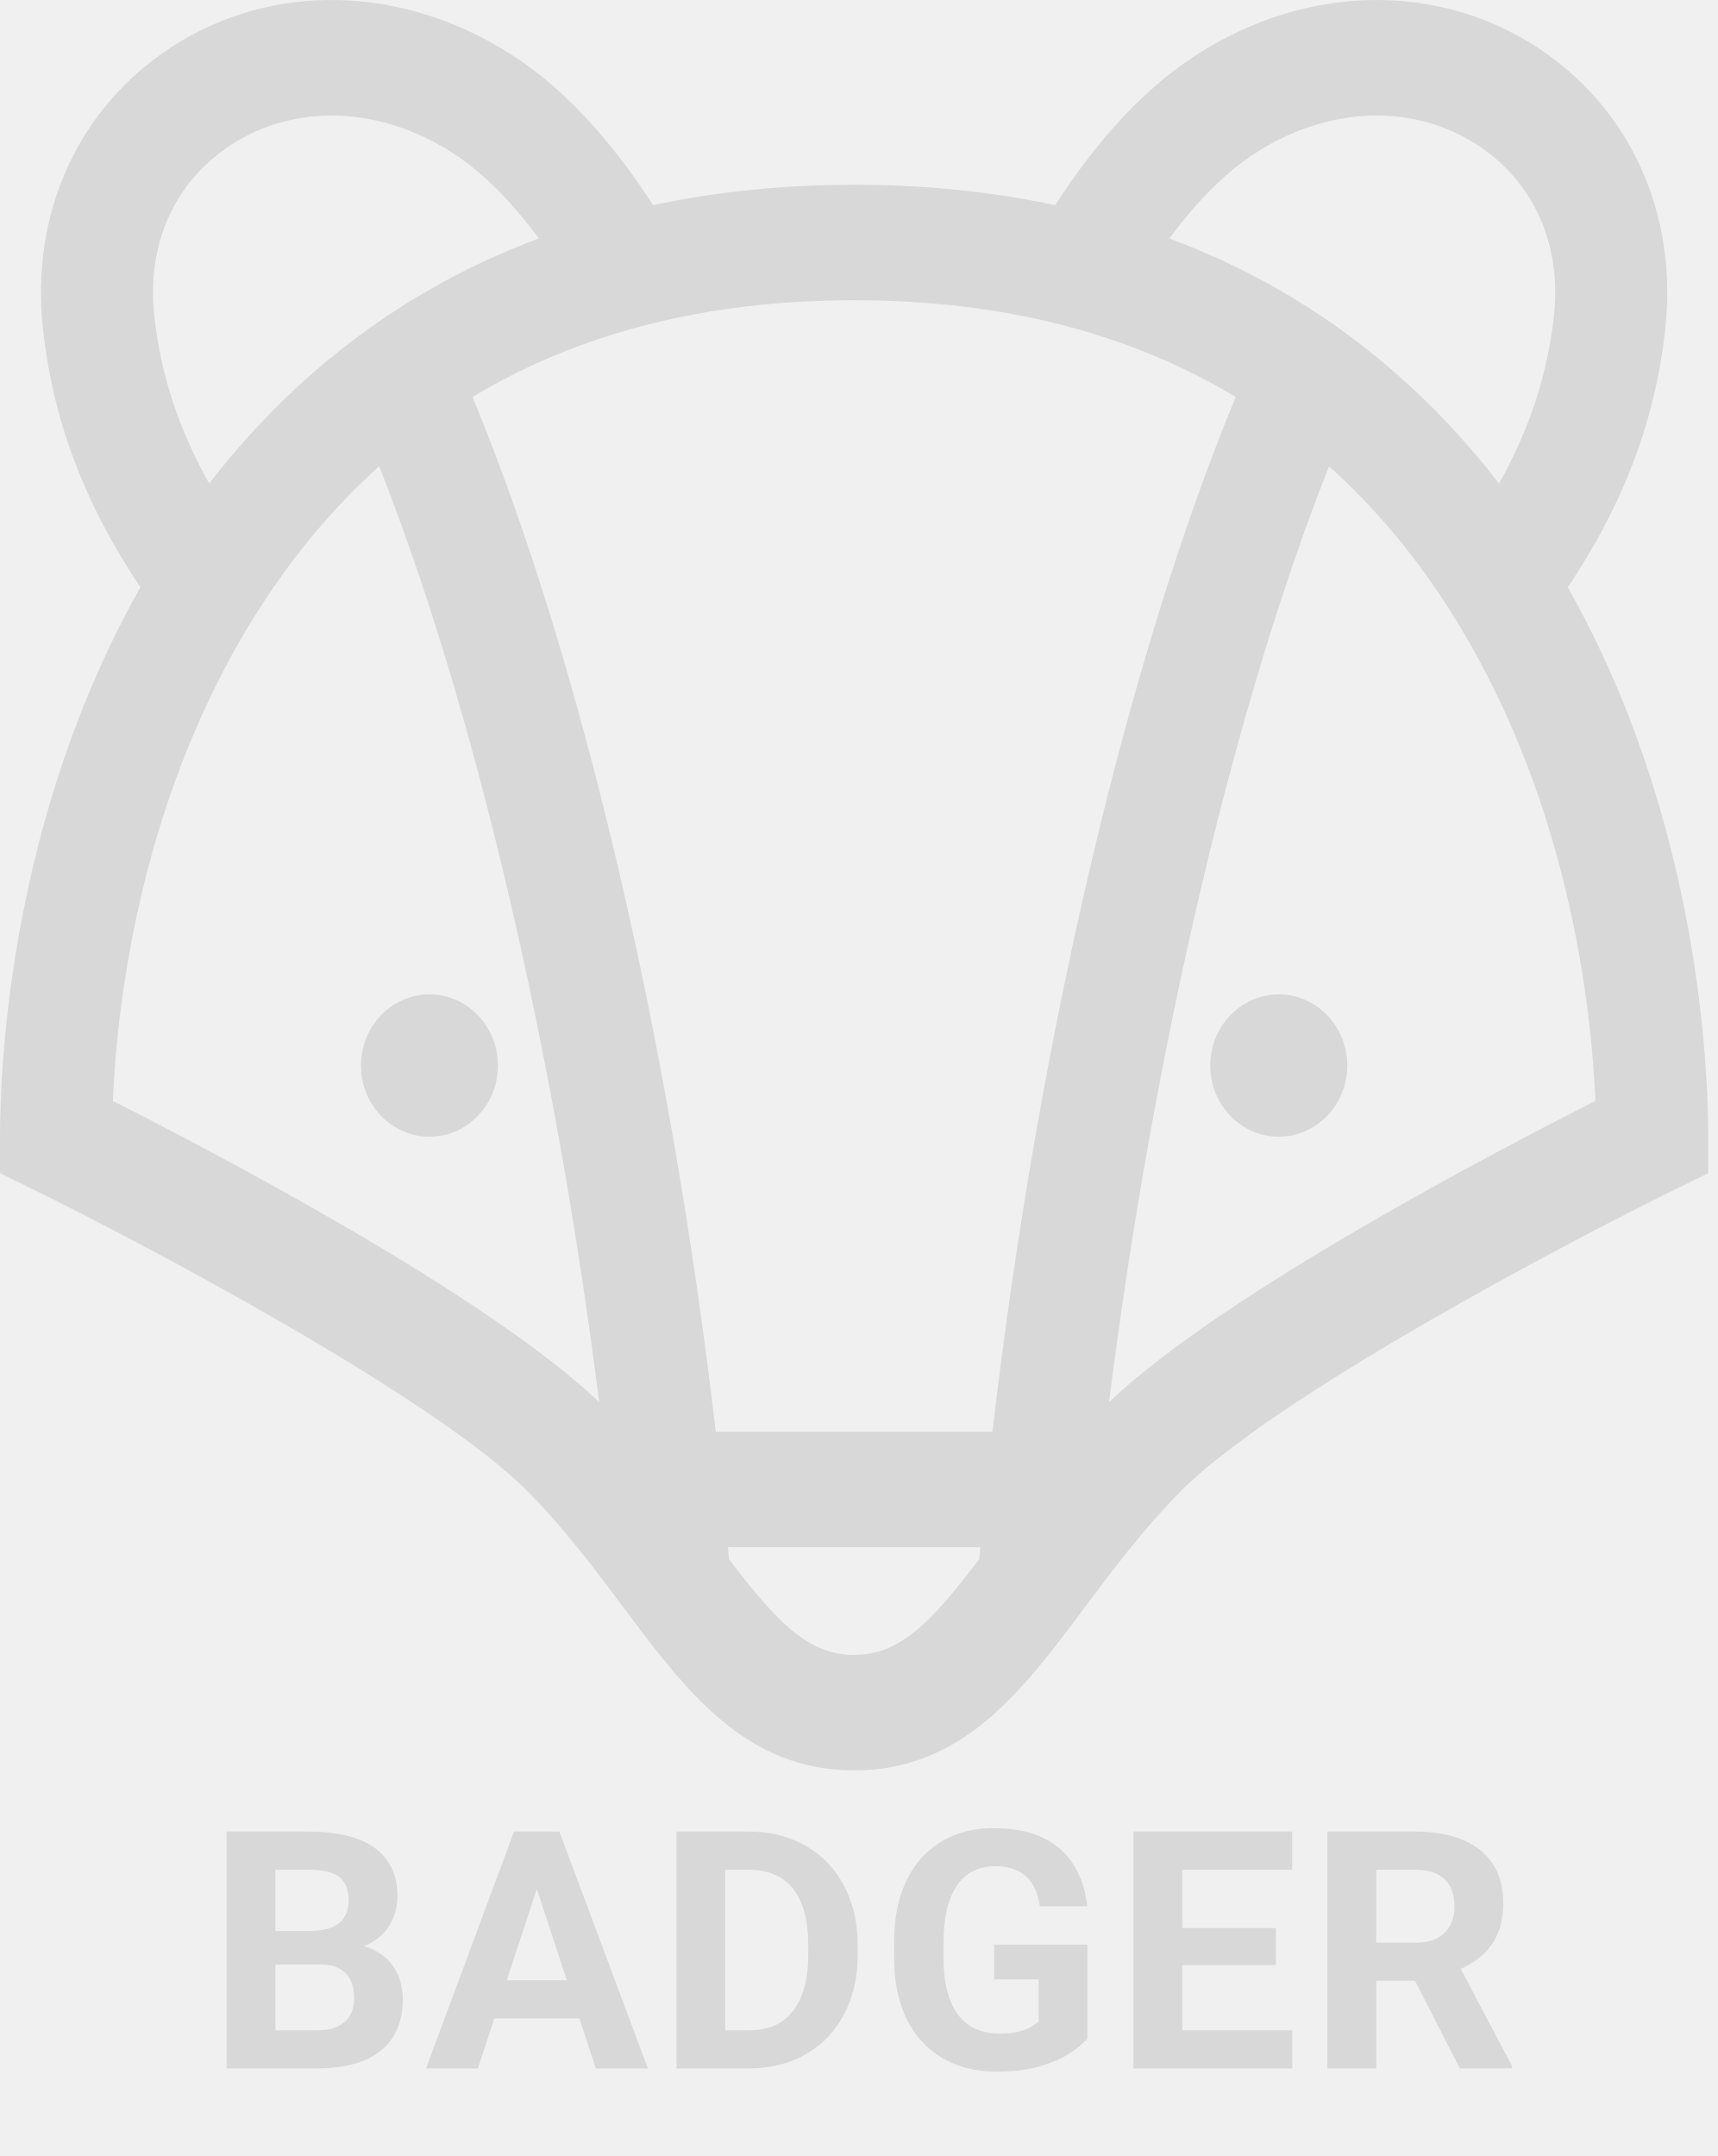
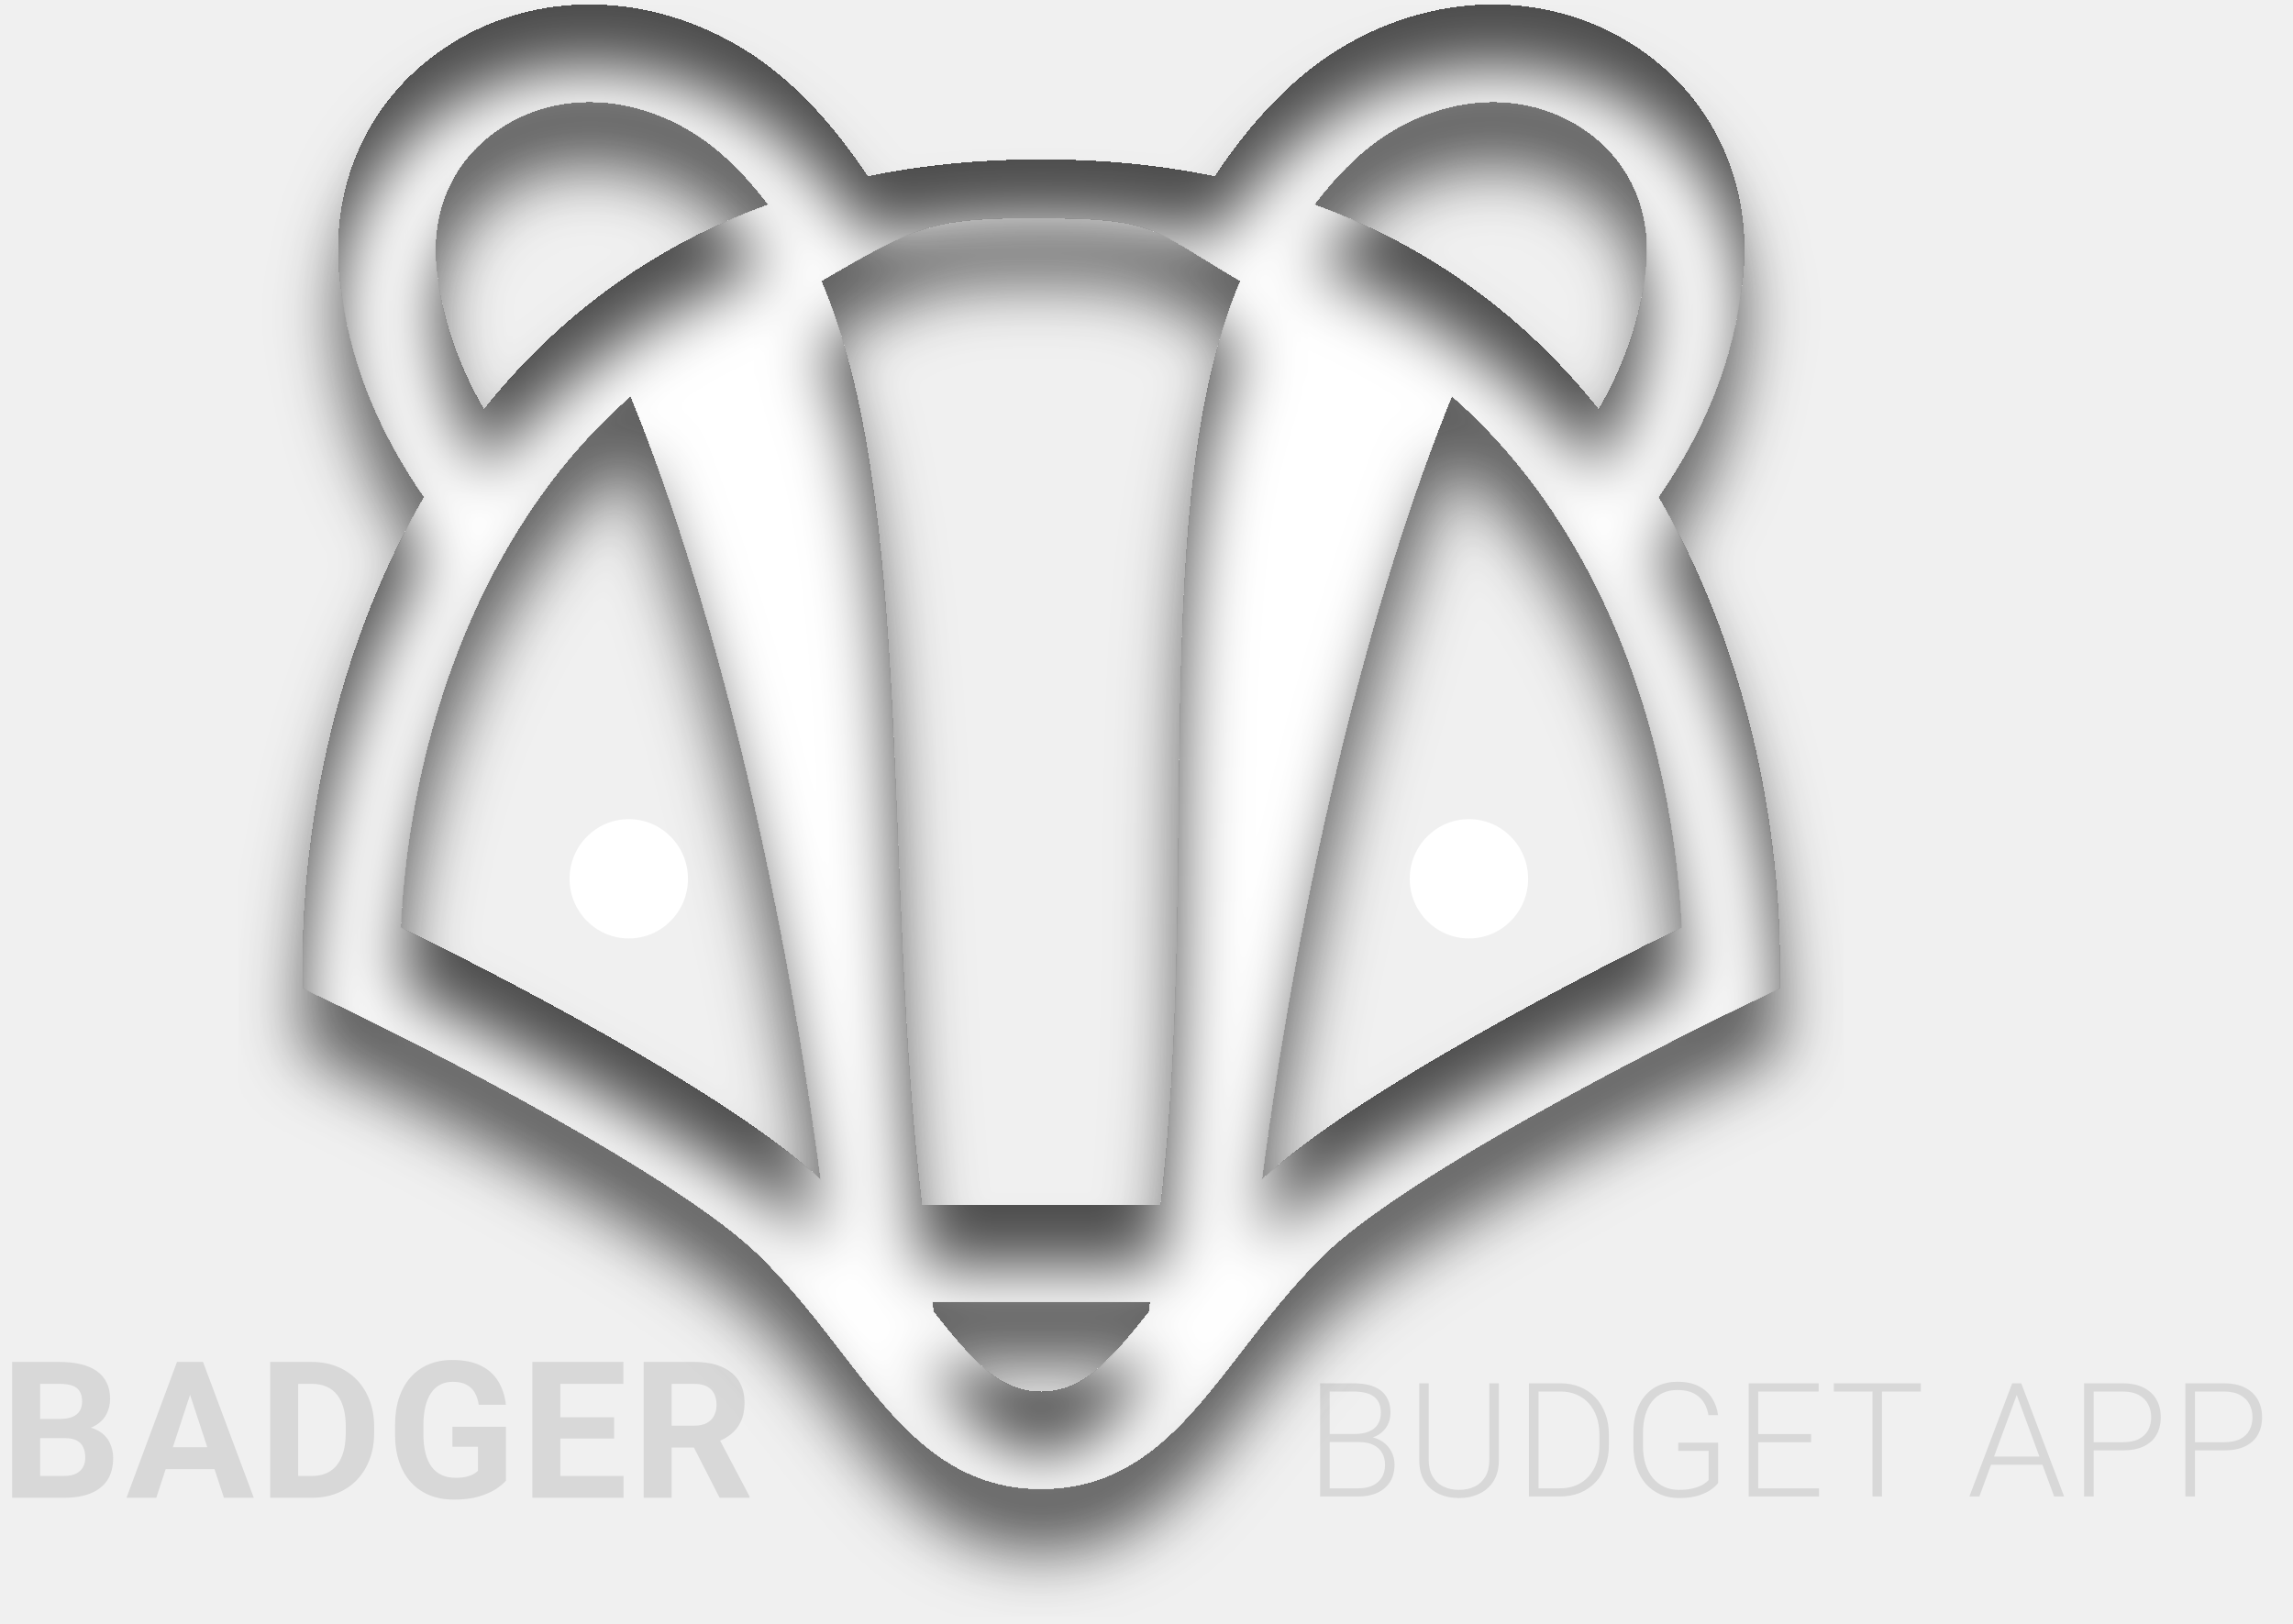
- <svg xmlns="http://www.w3.org/2000/svg" width="98" height="123" viewBox="0 0 98 123" fill="none">
-   <path d="M18.218 112.072H14.749L14.73 110.161H17.643C18.157 110.161 18.577 110.096 18.905 109.966C19.233 109.83 19.477 109.635 19.638 109.381C19.805 109.122 19.888 108.806 19.888 108.435C19.888 108.014 19.808 107.674 19.647 107.415C19.493 107.155 19.248 106.966 18.914 106.849C18.587 106.731 18.163 106.672 17.643 106.672H15.714V118H12.93V104.492H17.643C18.429 104.492 19.131 104.566 19.749 104.715C20.374 104.863 20.903 105.089 21.336 105.392C21.769 105.695 22.099 106.079 22.328 106.542C22.557 107 22.672 107.544 22.672 108.175C22.672 108.732 22.545 109.245 22.291 109.715C22.044 110.185 21.651 110.569 21.113 110.866C20.581 111.163 19.885 111.326 19.026 111.357L18.218 112.072ZM18.098 118H13.988L15.073 115.829H18.098C18.587 115.829 18.985 115.752 19.295 115.597C19.604 115.436 19.833 115.22 19.981 114.948C20.13 114.676 20.204 114.363 20.204 114.011C20.204 113.615 20.136 113.272 20 112.981C19.87 112.69 19.66 112.468 19.369 112.313C19.078 112.152 18.695 112.072 18.218 112.072H15.537L15.556 110.161H18.896L19.536 110.912C20.358 110.9 21.02 111.045 21.521 111.348C22.028 111.645 22.396 112.032 22.625 112.508C22.86 112.984 22.978 113.494 22.978 114.039C22.978 114.904 22.789 115.634 22.412 116.228C22.035 116.816 21.481 117.258 20.751 117.555C20.028 117.852 19.143 118 18.098 118ZM30.937 106.802L27.264 118H24.304L29.323 104.492H31.206L30.937 106.802ZM33.99 118L30.306 106.802L30.01 104.492H31.912L36.958 118H33.99ZM33.823 112.972V115.152H26.688V112.972H33.823ZM42.738 118H39.797L39.815 115.829H42.738C43.468 115.829 44.083 115.665 44.584 115.337C45.085 115.003 45.462 114.518 45.716 113.881C45.976 113.244 46.105 112.474 46.105 111.571V110.912C46.105 110.219 46.031 109.61 45.883 109.084C45.741 108.559 45.527 108.117 45.243 107.758C44.958 107.399 44.609 107.13 44.194 106.951C43.78 106.765 43.304 106.672 42.766 106.672H39.741V104.492H42.766C43.669 104.492 44.494 104.647 45.243 104.956C45.997 105.259 46.65 105.695 47.2 106.264C47.751 106.833 48.174 107.514 48.471 108.305C48.774 109.091 48.926 109.966 48.926 110.931V111.571C48.926 112.529 48.774 113.405 48.471 114.196C48.174 114.988 47.751 115.668 47.2 116.237C46.656 116.8 46.003 117.236 45.243 117.545C44.488 117.848 43.653 118 42.738 118ZM41.374 104.492V118H38.591V104.492H41.374ZM62.034 110.94V116.293C61.824 116.547 61.499 116.822 61.06 117.119C60.621 117.409 60.055 117.66 59.362 117.87C58.67 118.08 57.832 118.186 56.848 118.186C55.976 118.186 55.181 118.043 54.464 117.759C53.746 117.468 53.128 117.044 52.608 116.488C52.095 115.931 51.699 115.251 51.421 114.447C51.143 113.637 51.004 112.712 51.004 111.673V110.829C51.004 109.79 51.136 108.865 51.403 108.055C51.675 107.244 52.061 106.561 52.562 106.004C53.063 105.448 53.66 105.024 54.353 104.733C55.045 104.443 55.815 104.297 56.663 104.297C57.838 104.297 58.803 104.489 59.557 104.873C60.312 105.25 60.887 105.776 61.283 106.45C61.685 107.118 61.932 107.885 62.025 108.75H59.325C59.257 108.293 59.127 107.894 58.936 107.554C58.744 107.214 58.469 106.948 58.11 106.756C57.757 106.564 57.3 106.468 56.737 106.468C56.273 106.468 55.859 106.564 55.494 106.756C55.135 106.941 54.832 107.217 54.585 107.582C54.337 107.946 54.148 108.398 54.019 108.936C53.889 109.474 53.824 110.099 53.824 110.81V111.673C53.824 112.378 53.892 113.003 54.028 113.547C54.164 114.085 54.365 114.54 54.631 114.911C54.903 115.276 55.237 115.551 55.633 115.736C56.029 115.922 56.489 116.015 57.015 116.015C57.454 116.015 57.819 115.978 58.11 115.903C58.407 115.829 58.645 115.739 58.824 115.634C59.01 115.523 59.152 115.418 59.251 115.319V112.925H56.709V110.94H62.034ZM73.723 115.829V118H66.533V115.829H73.723ZM67.443 104.492V118H64.659V104.492H67.443ZM72.786 109.994V112.109H66.533V109.994H72.786ZM73.714 104.492V106.672H66.533V104.492H73.714ZM75.727 104.492H80.764C81.797 104.492 82.685 104.647 83.427 104.956C84.175 105.265 84.751 105.723 85.153 106.329C85.555 106.935 85.756 107.681 85.756 108.565C85.756 109.289 85.632 109.91 85.385 110.43C85.143 110.943 84.8 111.373 84.355 111.719C83.916 112.059 83.399 112.332 82.805 112.536L81.924 113H77.545L77.527 110.829H80.783C81.272 110.829 81.677 110.742 81.998 110.569C82.32 110.396 82.561 110.154 82.722 109.845C82.889 109.536 82.972 109.177 82.972 108.769C82.972 108.336 82.892 107.962 82.731 107.646C82.57 107.331 82.326 107.09 81.998 106.923C81.671 106.756 81.259 106.672 80.764 106.672H78.51V118H75.727V104.492ZM83.279 118L80.199 111.979L83.139 111.96L86.257 117.87V118H83.279Z" fill="#D8D8D8" />
-   <path d="M89.437 33.506C92.635 28.731 94.422 23.985 94.996 18.784C95.725 12.168 92.989 6.152 87.678 2.693C81.943 -1.043 74.51 -0.882 68.279 3.113C65.388 4.966 62.675 7.853 60.193 11.704C56.578 10.932 52.749 10.541 48.725 10.541C44.7 10.541 40.872 10.932 37.256 11.704C34.775 7.853 32.061 4.966 29.17 3.113C22.939 -0.882 15.506 -1.043 9.771 2.693C4.46 6.152 1.724 12.168 2.453 18.784C3.027 23.985 4.814 28.731 8.012 33.506C0.609 46.588 0 60.641 0 64.85V66.931L1.824 67.825C7.922 70.811 24.909 79.753 30.219 85.2C32.304 87.34 33.96 89.555 35.562 91.697C39.14 96.481 42.519 101 48.724 101C54.93 101 58.309 96.481 61.886 91.697C63.488 89.555 65.145 87.34 67.23 85.2C72.539 79.753 89.527 70.811 95.624 67.825L97.448 66.931V64.85C97.449 60.641 96.84 46.588 89.437 33.506ZM71.656 8.706C75.787 6.057 80.618 5.887 84.264 8.261C87.5 10.37 89.097 13.934 88.645 18.04C88.28 21.349 87.265 24.462 85.516 27.584C81.931 22.938 77.648 19.187 72.744 16.408C70.828 15.322 68.813 14.39 66.713 13.604C68.311 11.431 69.966 9.79 71.656 8.706ZM13.186 8.261C16.831 5.887 21.662 6.057 25.794 8.707C27.483 9.79 29.138 11.431 30.736 13.604C28.636 14.39 26.621 15.321 24.705 16.408C19.801 19.187 15.518 22.938 11.933 27.584C10.184 24.462 9.169 21.349 8.804 18.041C8.352 13.934 9.949 10.37 13.186 8.261ZM6.437 62.808C6.674 57.205 8.037 45.136 14.958 34.474C16.916 31.458 19.143 28.835 21.63 26.601C27.034 40.221 31.656 59.961 34.181 79.992C27.74 73.839 11.913 65.576 6.437 62.808ZM55.862 88.953C53.126 92.545 51.354 94.413 48.725 94.413C46.095 94.413 44.323 92.545 41.587 88.953C41.567 88.725 41.546 88.497 41.524 88.269H55.925C55.904 88.497 55.883 88.725 55.862 88.953ZM56.617 81.682H40.832C38.233 59.334 33.13 37.553 26.956 22.649C33.042 18.979 40.317 17.129 48.724 17.129C57.132 17.129 64.407 18.979 70.493 22.649C64.319 37.553 59.216 59.334 56.617 81.682ZM63.267 79.992C65.793 59.961 70.415 40.221 75.819 26.601C78.305 28.835 80.533 31.458 82.491 34.474C89.412 45.136 90.775 57.205 91.012 62.808C85.536 65.576 69.709 73.839 63.267 79.992Z" fill="#D8D8D8" />
-   <path d="M72.951 56.73C70.793 56.73 69.043 58.547 69.043 60.79C69.043 63.032 70.793 64.85 72.951 64.85C75.106 64.85 76.857 63.032 76.857 60.79C76.857 58.547 75.106 56.73 72.951 56.73Z" fill="#D8D8D8" />
-   <path d="M24.5 56.73C22.342 56.73 20.592 58.547 20.592 60.79C20.592 63.032 22.342 64.85 24.5 64.85C26.656 64.85 28.406 63.032 28.406 60.79C28.406 58.547 26.656 56.73 24.5 56.73Z" fill="#D8D8D8" />
+ <svg xmlns="http://www.w3.org/2000/svg" width="144" height="102" viewBox="0 0 144 102" fill="none">
+   <path d="M4.102 90.336H1.91L1.898 89.129H3.738C4.062 89.129 4.328 89.088 4.535 89.006C4.742 88.92 4.896 88.797 4.998 88.637C5.104 88.473 5.156 88.273 5.156 88.039C5.156 87.773 5.105 87.559 5.004 87.394C4.906 87.231 4.752 87.111 4.541 87.037C4.334 86.963 4.066 86.926 3.738 86.926H2.52V94.08H0.762V85.549H3.738C4.234 85.549 4.678 85.596 5.068 85.689C5.463 85.783 5.797 85.926 6.07 86.117C6.344 86.309 6.553 86.551 6.697 86.844C6.842 87.133 6.914 87.477 6.914 87.875C6.914 88.227 6.834 88.551 6.674 88.848C6.518 89.144 6.27 89.387 5.93 89.574C5.594 89.762 5.154 89.865 4.611 89.885L4.102 90.336ZM4.025 94.08H1.43L2.115 92.709H4.025C4.334 92.709 4.586 92.66 4.781 92.562C4.977 92.461 5.121 92.324 5.215 92.152C5.309 91.981 5.355 91.783 5.355 91.561C5.355 91.311 5.312 91.094 5.227 90.91C5.145 90.727 5.012 90.586 4.828 90.488C4.645 90.387 4.402 90.336 4.102 90.336H2.408L2.42 89.129H4.529L4.934 89.603C5.453 89.596 5.871 89.688 6.188 89.879C6.508 90.066 6.74 90.311 6.885 90.611C7.033 90.912 7.107 91.234 7.107 91.578C7.107 92.125 6.988 92.586 6.75 92.961C6.512 93.332 6.162 93.611 5.701 93.799C5.244 93.986 4.686 94.08 4.025 94.08ZM12.134 87.008L9.814 94.08H7.945L11.115 85.549H12.305L12.134 87.008ZM14.062 94.08L11.736 87.008L11.549 85.549H12.75L15.937 94.08H14.062ZM13.957 90.904V92.281H9.451V90.904H13.957ZM19.587 94.08H17.73L17.742 92.709H19.587C20.048 92.709 20.437 92.606 20.753 92.398C21.07 92.188 21.308 91.881 21.468 91.478C21.632 91.076 21.714 90.59 21.714 90.019V89.603C21.714 89.166 21.668 88.781 21.574 88.449C21.484 88.117 21.349 87.838 21.169 87.611C20.99 87.385 20.769 87.215 20.507 87.102C20.246 86.984 19.945 86.926 19.605 86.926H17.695V85.549H19.605C20.175 85.549 20.697 85.647 21.169 85.842C21.646 86.033 22.058 86.309 22.406 86.668C22.753 87.027 23.021 87.457 23.209 87.957C23.4 88.453 23.496 89.006 23.496 89.615V90.019C23.496 90.625 23.4 91.178 23.209 91.678C23.021 92.178 22.753 92.607 22.406 92.967C22.062 93.322 21.65 93.598 21.169 93.793C20.693 93.984 20.166 94.08 19.587 94.08ZM18.726 85.549V94.08H16.968V85.549H18.726ZM31.775 89.621V93.002C31.642 93.162 31.437 93.336 31.16 93.523C30.882 93.707 30.525 93.865 30.087 93.998C29.65 94.131 29.12 94.197 28.499 94.197C27.948 94.197 27.447 94.107 26.993 93.928C26.54 93.744 26.15 93.477 25.822 93.125C25.497 92.773 25.247 92.344 25.072 91.836C24.896 91.324 24.808 90.74 24.808 90.084V89.551C24.808 88.894 24.892 88.311 25.06 87.799C25.232 87.287 25.476 86.856 25.792 86.504C26.109 86.152 26.486 85.885 26.923 85.701C27.361 85.518 27.847 85.426 28.382 85.426C29.124 85.426 29.734 85.547 30.21 85.789C30.687 86.027 31.05 86.359 31.3 86.785C31.554 87.207 31.71 87.691 31.769 88.238H30.064C30.021 87.949 29.939 87.697 29.818 87.482C29.697 87.268 29.523 87.1 29.296 86.978C29.073 86.857 28.785 86.797 28.429 86.797C28.136 86.797 27.874 86.857 27.644 86.978C27.417 87.096 27.226 87.269 27.07 87.5C26.913 87.731 26.794 88.016 26.712 88.356C26.63 88.695 26.589 89.09 26.589 89.539V90.084C26.589 90.529 26.632 90.924 26.718 91.268C26.804 91.607 26.931 91.894 27.099 92.129C27.271 92.359 27.482 92.533 27.732 92.65C27.982 92.768 28.273 92.826 28.605 92.826C28.882 92.826 29.113 92.803 29.296 92.756C29.484 92.709 29.634 92.652 29.747 92.586C29.864 92.516 29.954 92.449 30.017 92.387V90.875H28.411V89.621H31.775ZM39.157 92.709V94.08H34.616V92.709H39.157ZM35.191 85.549V94.08H33.433V85.549H35.191ZM38.566 89.023V90.359H34.616V89.023H38.566ZM39.151 85.549V86.926H34.616V85.549H39.151ZM40.423 85.549H43.604C44.257 85.549 44.817 85.647 45.286 85.842C45.759 86.037 46.122 86.326 46.376 86.709C46.63 87.092 46.757 87.562 46.757 88.121C46.757 88.578 46.678 88.971 46.522 89.299C46.37 89.623 46.153 89.894 45.872 90.113C45.594 90.328 45.268 90.5 44.893 90.629L44.337 90.922H41.571L41.559 89.551H43.616C43.925 89.551 44.181 89.496 44.384 89.387C44.587 89.277 44.739 89.125 44.841 88.93C44.946 88.734 44.999 88.508 44.999 88.25C44.999 87.977 44.948 87.74 44.846 87.541C44.745 87.342 44.591 87.189 44.384 87.084C44.177 86.978 43.917 86.926 43.604 86.926H42.181V94.08H40.423V85.549ZM45.192 94.08L43.247 90.277L45.104 90.266L47.073 93.998V94.08H45.192Z" fill="#D8D8D8" />
+   <path d="M85.35 90.582H83.348L83.338 90.074H85.061C85.413 90.074 85.713 90.024 85.96 89.923C86.207 89.822 86.394 89.672 86.522 89.474C86.652 89.272 86.717 89.024 86.717 88.731C86.717 88.432 86.653 88.185 86.526 87.989C86.399 87.791 86.209 87.644 85.955 87.55C85.701 87.455 85.382 87.408 84.998 87.408H83.504V94H82.903V86.891H84.998C85.359 86.891 85.683 86.926 85.97 86.998C86.256 87.07 86.5 87.182 86.702 87.335C86.904 87.488 87.057 87.682 87.161 87.916C87.269 88.147 87.322 88.424 87.322 88.746C87.322 89.039 87.257 89.304 87.127 89.542C86.997 89.776 86.813 89.968 86.575 90.118C86.341 90.265 86.059 90.356 85.731 90.392L85.35 90.582ZM85.306 94H83.157L83.465 93.487H85.306C85.657 93.487 85.957 93.429 86.204 93.311C86.455 93.191 86.647 93.02 86.78 92.799C86.914 92.578 86.981 92.314 86.981 92.008C86.981 91.738 86.922 91.495 86.805 91.28C86.688 91.065 86.508 90.896 86.268 90.772C86.027 90.645 85.721 90.582 85.35 90.582H84.105L84.114 90.074H85.877L85.984 90.255C86.303 90.287 86.582 90.387 86.819 90.553C87.06 90.716 87.246 90.922 87.376 91.173C87.509 91.424 87.576 91.699 87.576 91.998C87.576 92.428 87.48 92.792 87.288 93.092C87.099 93.388 86.834 93.614 86.492 93.77C86.154 93.924 85.758 94 85.306 94ZM93.528 86.891H94.129V91.705C94.129 92.239 94.016 92.683 93.792 93.038C93.567 93.393 93.264 93.658 92.884 93.834C92.506 94.01 92.088 94.098 91.629 94.098C91.157 94.098 90.732 94.01 90.354 93.834C89.977 93.658 89.677 93.393 89.456 93.038C89.238 92.683 89.129 92.239 89.129 91.705V86.891H89.724V91.705C89.724 92.118 89.806 92.465 89.969 92.745C90.131 93.025 90.356 93.235 90.642 93.375C90.929 93.515 91.258 93.585 91.629 93.585C91.996 93.585 92.324 93.515 92.61 93.375C92.897 93.235 93.121 93.025 93.284 92.745C93.447 92.465 93.528 92.118 93.528 91.705V86.891ZM97.962 94H96.35L96.36 93.487H97.962C98.473 93.487 98.912 93.373 99.28 93.145C99.651 92.914 99.937 92.595 100.139 92.189C100.341 91.782 100.442 91.31 100.442 90.772V90.108C100.442 89.698 100.383 89.327 100.266 88.995C100.152 88.663 99.988 88.38 99.773 88.145C99.558 87.908 99.301 87.726 99.002 87.599C98.705 87.472 98.373 87.408 98.005 87.408H96.321V86.891H98.005C98.448 86.891 98.853 86.967 99.221 87.12C99.592 87.27 99.913 87.488 100.183 87.774C100.457 88.058 100.667 88.398 100.813 88.795C100.963 89.192 101.038 89.635 101.038 90.123V90.772C101.038 91.261 100.963 91.704 100.813 92.101C100.667 92.498 100.457 92.838 100.183 93.121C99.91 93.404 99.586 93.622 99.212 93.775C98.837 93.925 98.421 94 97.962 94ZM96.619 86.891V94H96.018V86.891H96.619ZM107.898 90.621V93.15C107.816 93.271 107.676 93.404 107.478 93.551C107.279 93.697 107.012 93.826 106.677 93.936C106.342 94.044 105.925 94.098 105.427 94.098C105.01 94.098 104.628 94.023 104.28 93.873C103.931 93.723 103.629 93.507 103.371 93.224C103.118 92.937 102.921 92.594 102.781 92.193C102.644 91.793 102.576 91.344 102.576 90.846V89.986C102.576 89.498 102.639 89.059 102.766 88.668C102.893 88.274 103.077 87.937 103.318 87.657C103.559 87.377 103.848 87.164 104.187 87.018C104.529 86.868 104.911 86.793 105.334 86.793C105.862 86.793 106.306 86.884 106.667 87.066C107.029 87.249 107.31 87.499 107.512 87.818C107.717 88.134 107.844 88.492 107.893 88.893H107.292C107.247 88.609 107.152 88.349 107.009 88.111C106.866 87.87 106.658 87.677 106.384 87.53C106.114 87.384 105.764 87.311 105.334 87.311C104.989 87.311 104.682 87.374 104.412 87.501C104.145 87.628 103.92 87.809 103.738 88.043C103.555 88.277 103.417 88.559 103.323 88.888C103.228 89.213 103.181 89.576 103.181 89.977V90.846C103.181 91.262 103.233 91.638 103.337 91.974C103.445 92.309 103.598 92.597 103.796 92.838C103.995 93.079 104.232 93.264 104.509 93.394C104.786 93.522 105.093 93.585 105.432 93.585C105.793 93.585 106.101 93.551 106.355 93.482C106.609 93.414 106.812 93.333 106.965 93.238C107.121 93.141 107.234 93.049 107.302 92.965V91.134H105.393V90.621H107.898ZM114.236 93.487V94H110.237V93.487H114.236ZM110.417 86.891V94H109.817V86.891H110.417ZM113.737 90.079V90.592H110.237V90.079H113.737ZM114.211 86.891V87.408H110.237V86.891H114.211ZM118.19 86.891V94H117.595V86.891H118.19ZM120.627 86.891V87.408H115.163V86.891H120.627ZM126.764 87.315L124.303 94H123.678L126.364 86.891H126.798L126.764 87.315ZM129.001 94L126.535 87.315L126.501 86.891H126.935L129.626 94H129.001ZM128.561 91.49V92.008H124.787V91.49H128.561ZM133.297 91.105H131.271V90.592H133.297C133.72 90.592 134.064 90.523 134.328 90.387C134.594 90.247 134.788 90.058 134.909 89.82C135.032 89.583 135.094 89.316 135.094 89.019C135.094 88.73 135.032 88.463 134.909 88.219C134.788 87.975 134.594 87.779 134.328 87.633C134.064 87.483 133.72 87.408 133.297 87.408H131.481V94H130.88V86.891H133.297C133.818 86.891 134.256 86.98 134.611 87.159C134.969 87.338 135.239 87.587 135.421 87.906C135.604 88.225 135.695 88.593 135.695 89.01C135.695 89.446 135.604 89.822 135.421 90.138C135.239 90.45 134.97 90.689 134.616 90.856C134.261 91.022 133.821 91.105 133.297 91.105ZM139.659 91.105H137.633V90.592H139.659C140.083 90.592 140.426 90.523 140.69 90.387C140.957 90.247 141.15 90.058 141.271 89.82C141.394 89.583 141.456 89.316 141.456 89.019C141.456 88.73 141.394 88.463 141.271 88.219C141.15 87.975 140.957 87.779 140.69 87.633C140.426 87.483 140.083 87.408 139.659 87.408H137.843V94H137.242V86.891H139.659C140.18 86.891 140.618 86.98 140.973 87.159C141.331 87.338 141.601 87.587 141.783 87.906C141.966 88.225 142.057 88.593 142.057 89.01C142.057 89.446 141.966 89.822 141.783 90.138C141.601 90.45 141.333 90.689 140.978 90.856C140.623 91.022 140.183 91.105 139.659 91.105Z" fill="#D8D8D8" />
+   <g filter="url(#filter0_di_43_111)">
+     <path d="M104.13 31.228C107.173 26.821 108.874 22.442 109.42 17.641C110.113 11.536 107.51 5.985 102.457 2.792C97 -0.655 89.927 -0.507 83.999 3.18C81.247 4.89 78.666 7.554 76.304 11.108C72.864 10.396 69.221 10.035 65.392 10.035C61.563 10.035 57.92 10.396 54.48 11.108C52.119 7.554 49.537 4.89 46.786 3.18C40.857 -0.507 33.785 -0.655 28.327 2.792C23.274 5.985 20.671 11.536 21.364 17.642C21.91 22.442 23.611 26.821 26.654 31.228C19.61 43.3 19.03 56.27 19.03 60.153V62.074L20.766 62.899C26.568 65.654 42.732 73.907 47.783 78.934C49.768 80.908 51.344 82.953 52.868 84.929C56.272 89.345 59.488 93.515 65.392 93.515C71.296 93.515 74.512 89.345 77.916 84.929C79.44 82.953 81.016 80.908 83 78.934C88.052 73.907 104.216 65.654 110.017 62.899L111.753 62.074V60.153C111.754 56.27 111.174 43.3 104.13 31.228ZM87.211 8.342C91.142 5.897 95.739 5.74 99.208 7.931C102.288 9.877 103.807 13.166 103.377 16.955C103.03 20.008 102.064 22.882 100.4 25.763C96.988 21.475 92.913 18.014 88.247 15.449C86.423 14.447 84.507 13.587 82.508 12.862C84.029 10.856 85.603 9.341 87.211 8.342ZM31.576 7.931C35.045 5.74 39.642 5.897 43.573 8.342C45.181 9.341 46.755 10.856 48.276 12.862C46.277 13.587 44.361 14.446 42.537 15.449C37.871 18.014 33.796 21.475 30.384 25.763C28.721 22.882 27.755 20.008 27.407 16.956C26.977 13.166 28.496 9.877 31.576 7.931ZM25.155 58.269C25.38 53.099 26.677 41.96 33.263 32.121C35.126 29.338 37.245 26.918 39.611 24.856C44.753 37.425 49.151 55.642 51.554 74.127C45.425 68.449 30.365 60.824 25.155 58.269ZM72.183 82.397C69.581 85.712 67.894 87.436 65.392 87.436C62.89 87.436 61.204 85.712 58.601 82.397C58.581 82.187 58.561 81.976 58.541 81.766H72.244C72.223 81.976 72.203 82.187 72.183 82.397ZM72.901 75.687H57.883C55.409 55.063 57.429 31.396 51.554 17.642C57.345 14.255 58.541 13.688 64.703 13.688C72.703 13.688 72.124 14.255 77.916 17.642C72.04 31.396 75.375 55.063 72.901 75.687ZM79.23 74.127C81.633 55.642 86.031 37.425 91.172 24.856C93.538 26.918 95.658 29.338 97.521 32.121C104.107 41.96 105.404 53.099 105.629 58.269C100.419 60.824 85.359 68.449 79.23 74.127Z" fill="white" />
+   </g>
+   <path d="M92.25 51.454C90.197 51.454 88.531 53.131 88.531 55.2C88.531 57.27 90.197 58.947 92.25 58.947C94.301 58.947 95.966 57.27 95.966 55.2C95.966 53.131 94.301 51.454 92.25 51.454Z" fill="white" />
+   <path d="M39.488 51.454C37.435 51.454 35.769 53.131 35.769 55.2C35.769 57.27 37.435 58.947 39.488 58.947C41.539 58.947 43.204 57.27 43.204 55.2C43.204 53.131 41.539 51.454 39.488 51.454Z" fill="white" />
+   <defs>
+     <filter id="filter0_di_43_111" x="15.03" y="0.307" width="100.723" height="101.208" filterUnits="userSpaceOnUse" color-interpolation-filters="sRGB">
+       <feFlood flood-opacity="0" result="BackgroundImageFix" />
+       <feColorMatrix in="SourceAlpha" type="matrix" values="0 0 0 0 0 0 0 0 0 0 0 0 0 0 0 0 0 0 127 0" result="hardAlpha" />
+       <feOffset dy="4" />
+       <feGaussianBlur stdDeviation="2" />
+       <feComposite in2="hardAlpha" operator="out" />
+       <feColorMatrix type="matrix" values="0 0 0 0 0.142 0 0 0 0 0.142 0 0 0 0 0.142 0 0 0 0.71 0" />
+       <feBlend mode="normal" in2="BackgroundImageFix" result="effect1_dropShadow_43_111" />
+       <feBlend mode="normal" in="SourceGraphic" in2="effect1_dropShadow_43_111" result="shape" />
+       <feColorMatrix in="SourceAlpha" type="matrix" values="0 0 0 0 0 0 0 0 0 0 0 0 0 0 0 0 0 0 127 0" result="hardAlpha" />
+       <feOffset dy="4" />
+       <feGaussianBlur stdDeviation="2" />
+       <feComposite in2="hardAlpha" operator="arithmetic" k2="-1" k3="1" />
+       <feColorMatrix type="matrix" values="0 0 0 0 0 0 0 0 0 0 0 0 0 0 0 0 0 0 0.7 0" />
+       <feBlend mode="normal" in2="shape" result="effect2_innerShadow_43_111" />
+     </filter>
+   </defs>
</svg>
